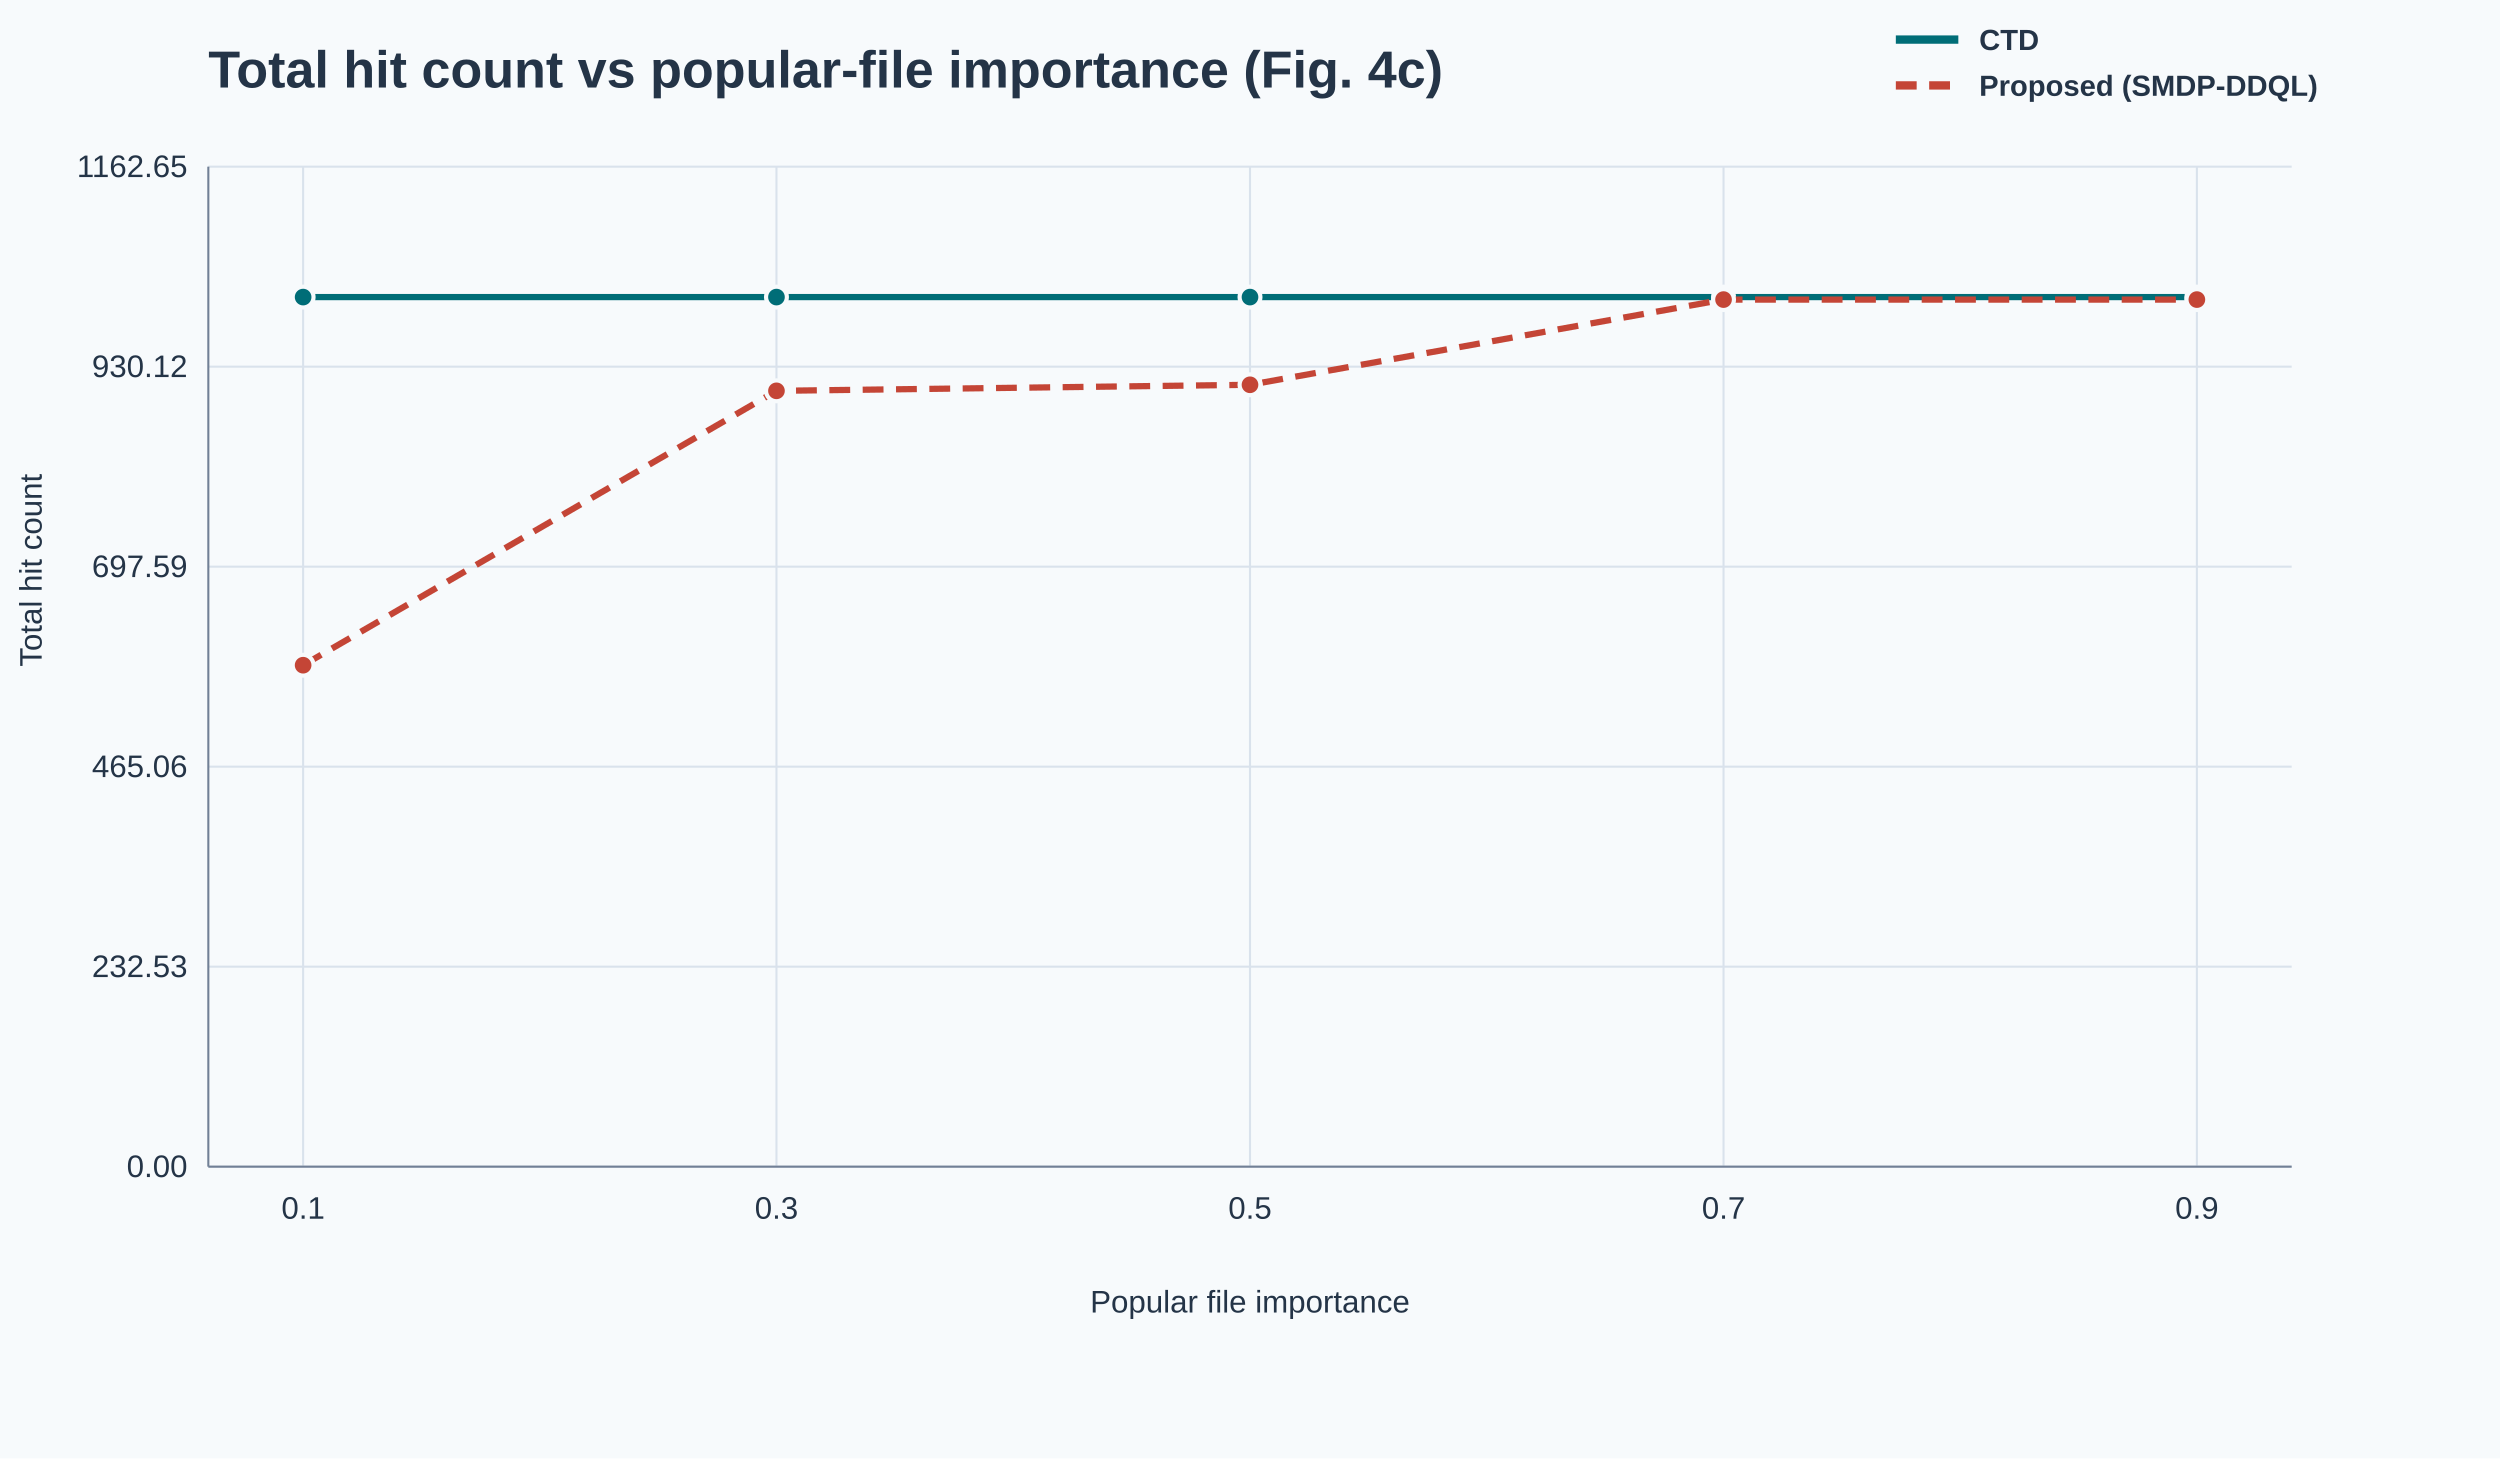
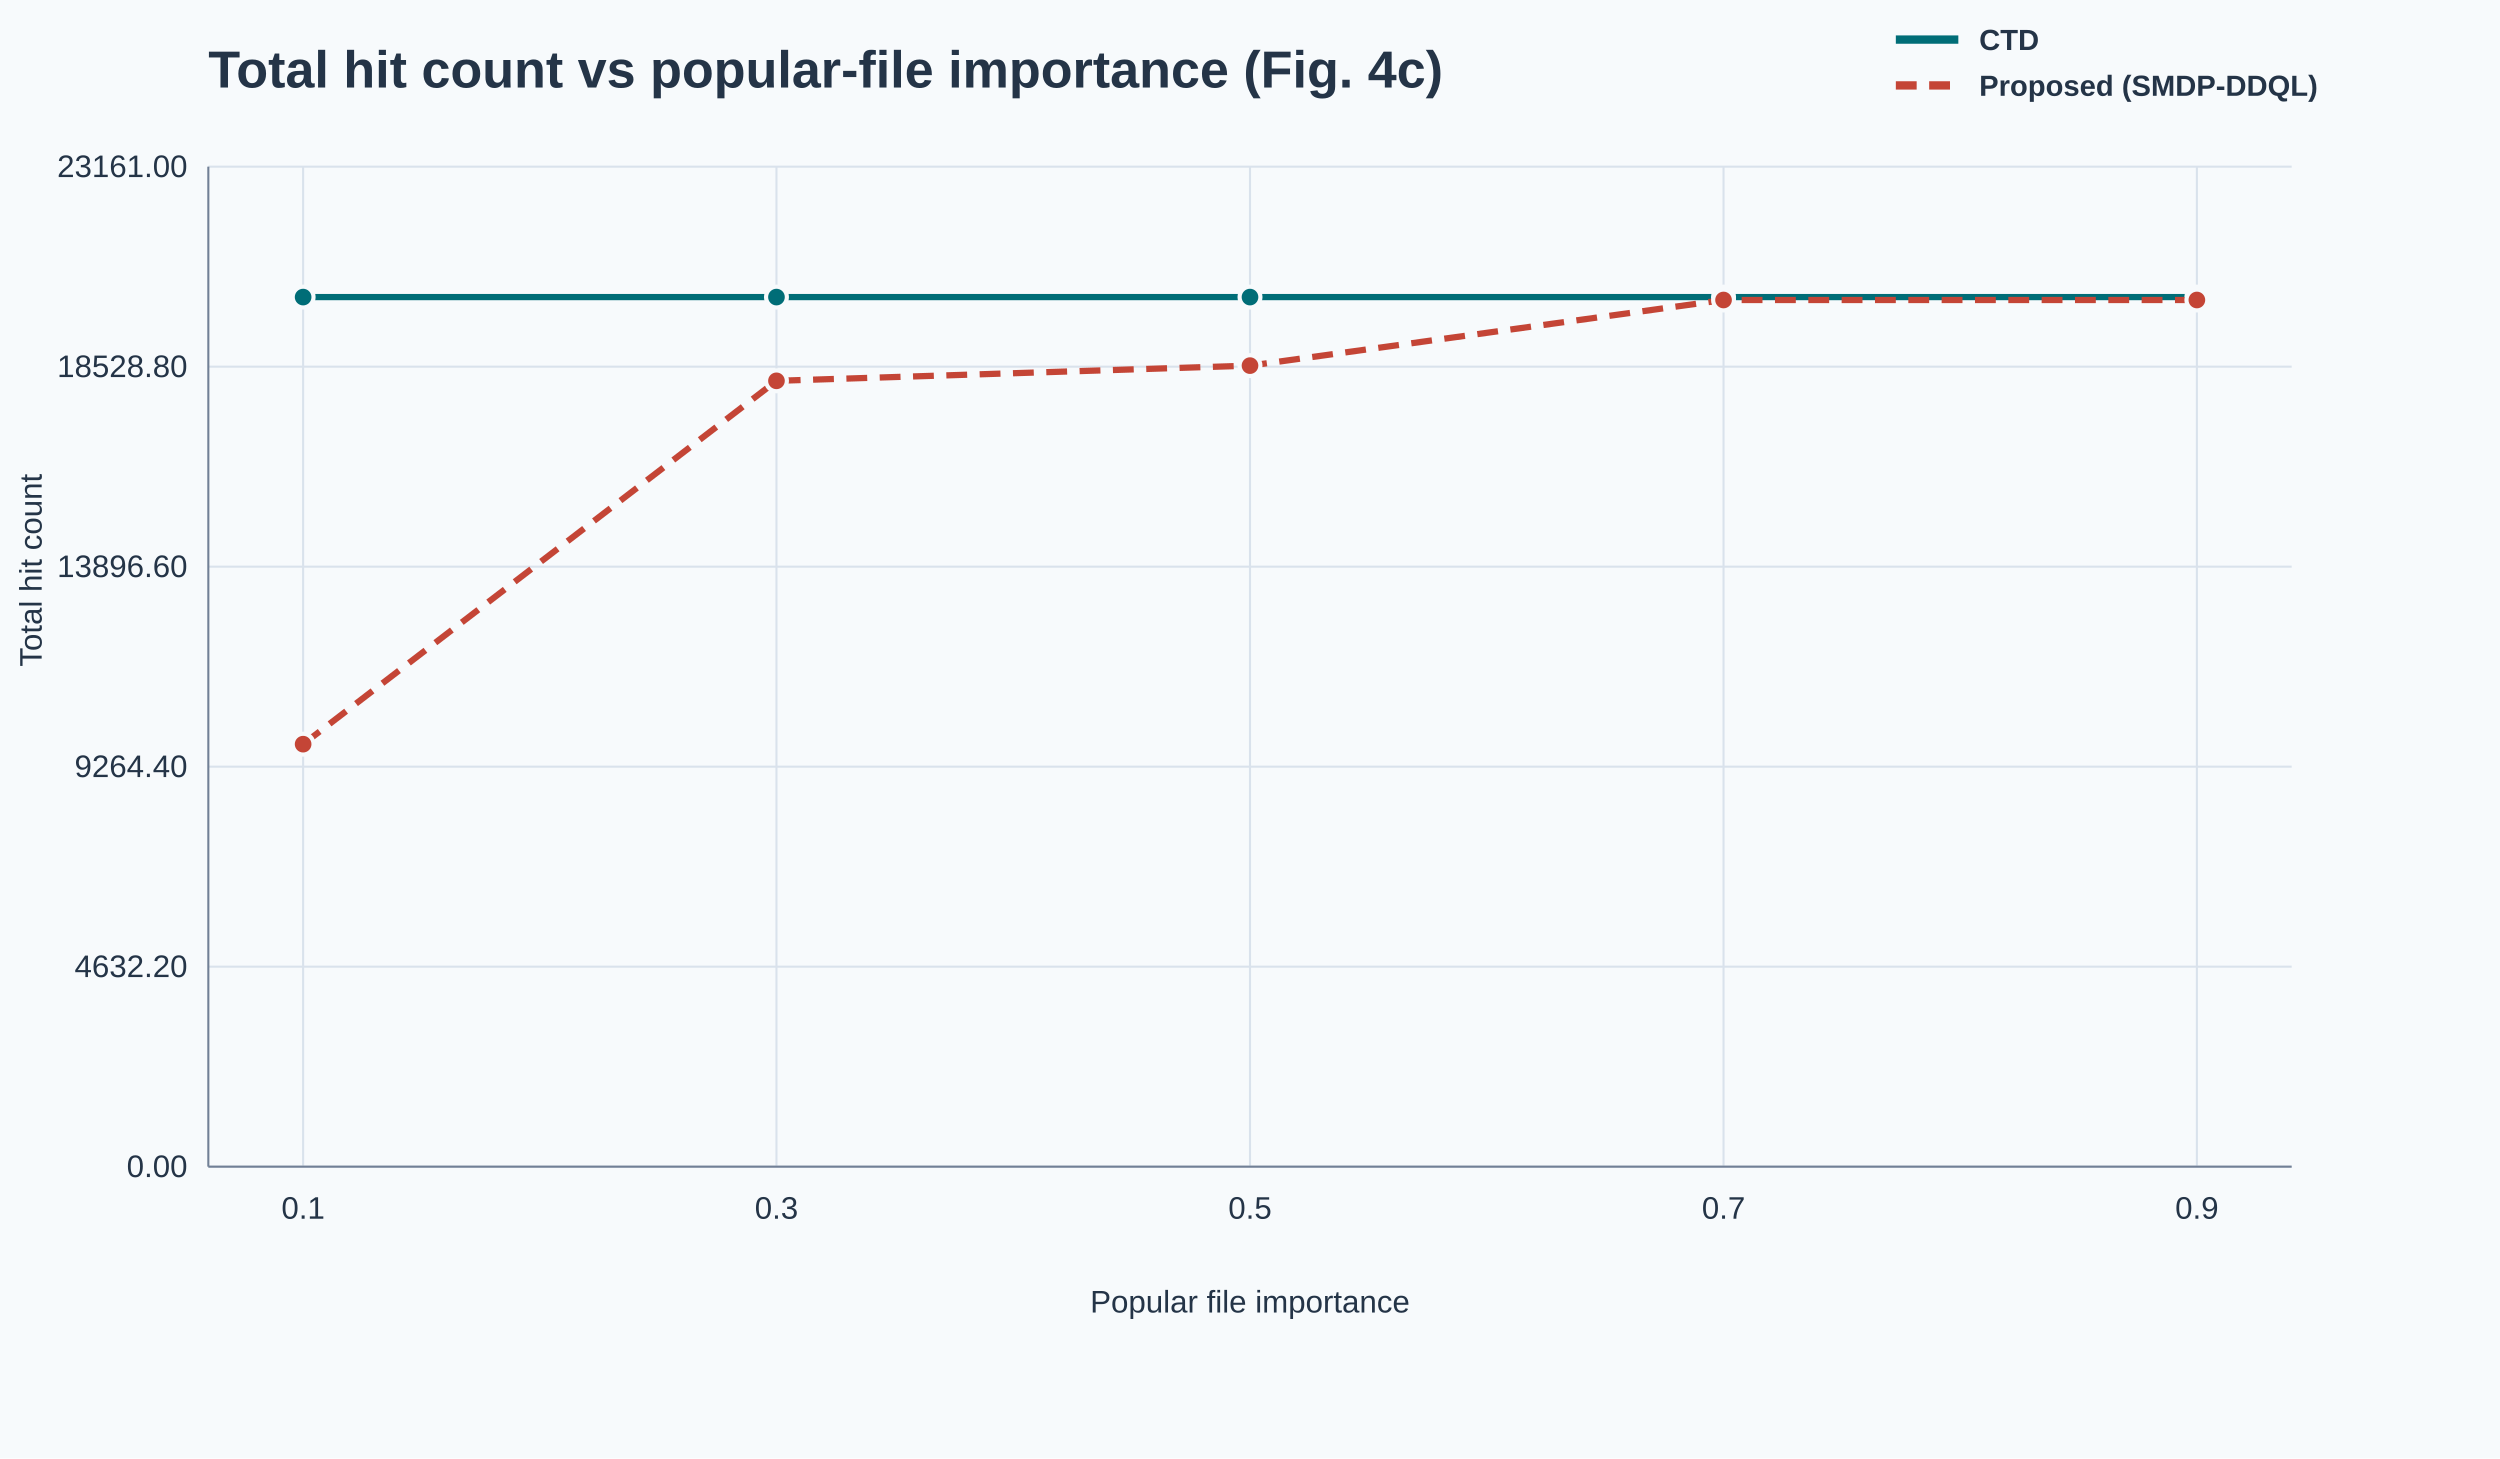
<svg xmlns="http://www.w3.org/2000/svg" width="1200" height="700" viewBox="0 0 1200 700">
  <style>text{font-family:Segoe UI,Arial,sans-serif;fill:#243447}.title{font-size:25px;font-weight:600}.label{font-size:15px}.legend{font-size:14px;font-weight:600}.grid{stroke:#d9e2ec}.axis{stroke:#718096}.line{fill:none;stroke-width:3}.point{stroke:#f7fafc;stroke-width:2}</style>
  <rect width="100%" height="100%" fill="#f7fafc" />
  <text x="100" y="42" class="title">Total hit count vs popular-file importance (Fig. 4c)</text>
  <text x="600" y="630" class="label" text-anchor="middle">Popular file importance</text>
  <text x="20" y="320" class="label" transform="rotate(-90 20 320)">Total hit count</text>
  <line x1="100" y1="560" x2="1100" y2="560" class="grid" />
  <text x="90" y="565" class="label" text-anchor="end">0.00</text>
  <line x1="100" y1="464" x2="1100" y2="464" class="grid" />
-   <text x="90" y="469" class="label" text-anchor="end">232.53</text>
+   <text x="90" y="469" class="label" text-anchor="end">4632.20</text>
  <line x1="100" y1="368" x2="1100" y2="368" class="grid" />
-   <text x="90" y="373" class="label" text-anchor="end">465.06</text>
+   <text x="90" y="373" class="label" text-anchor="end">9264.40</text>
  <line x1="100" y1="272" x2="1100" y2="272" class="grid" />
-   <text x="90" y="277" class="label" text-anchor="end">697.59</text>
+   <text x="90" y="277" class="label" text-anchor="end">13896.60</text>
  <line x1="100" y1="176" x2="1100" y2="176" class="grid" />
-   <text x="90" y="181" class="label" text-anchor="end">930.12</text>
+   <text x="90" y="181" class="label" text-anchor="end">18528.80</text>
  <line x1="100" y1="80" x2="1100" y2="80" class="grid" />
-   <text x="90" y="85" class="label" text-anchor="end">1162.65</text>
+   <text x="90" y="85" class="label" text-anchor="end">23161.00</text>
  <line x1="145.5" y1="80" x2="145.5" y2="560" class="grid" />
  <text x="145.5" y="585" class="label" text-anchor="middle">0.1</text>
  <line x1="372.7" y1="80" x2="372.7" y2="560" class="grid" />
  <text x="372.7" y="585" class="label" text-anchor="middle">0.3</text>
  <line x1="600.0" y1="80" x2="600.0" y2="560" class="grid" />
  <text x="600.0" y="585" class="label" text-anchor="middle">0.5</text>
  <line x1="827.3" y1="80" x2="827.3" y2="560" class="grid" />
  <text x="827.3" y="585" class="label" text-anchor="middle">0.7</text>
  <line x1="1054.5" y1="80" x2="1054.5" y2="560" class="grid" />
  <text x="1054.5" y="585" class="label" text-anchor="middle">0.9</text>
  <polyline points="145.5,142.6 372.7,142.6 600.0,142.6 827.3,142.6 1054.5,142.6" class="line" stroke="#006d77" stroke-dasharray="" />
  <line x1="910" y1="19" x2="940" y2="19" stroke="#006d77" stroke-width="4" stroke-dasharray="" />
  <text x="950" y="24" class="legend">CTD</text>
  <circle cx="145.5" cy="142.6" r="5" fill="#006d77" class="point" />
  <circle cx="372.7" cy="142.6" r="5" fill="#006d77" class="point" />
  <circle cx="600.0" cy="142.6" r="5" fill="#006d77" class="point" />
  <circle cx="827.3" cy="142.6" r="5" fill="#006d77" class="point" />
  <circle cx="1054.5" cy="142.6" r="5" fill="#006d77" class="point" />
-   <polyline points="145.5,319.3 372.7,187.6 600.0,184.7 827.3,143.8 1054.5,143.8" class="line" stroke="#c44536" stroke-dasharray="10 6" />
+   <polyline points="145.5,357.2 372.7,182.8 600.0,175.5 827.3,144.0 1054.5,144.0" class="line" stroke="#c44536" stroke-dasharray="10 6" />
  <line x1="910" y1="41" x2="940" y2="41" stroke="#c44536" stroke-width="4" stroke-dasharray="10 6" />
  <text x="950" y="46" class="legend">Proposed (SMDP-DDQL)</text>
-   <circle cx="145.5" cy="319.3" r="5" fill="#c44536" class="point" />
-   <circle cx="372.7" cy="187.6" r="5" fill="#c44536" class="point" />
-   <circle cx="600.0" cy="184.7" r="5" fill="#c44536" class="point" />
-   <circle cx="827.3" cy="143.8" r="5" fill="#c44536" class="point" />
-   <circle cx="1054.5" cy="143.8" r="5" fill="#c44536" class="point" />
+   <circle cx="145.5" cy="357.2" r="5" fill="#c44536" class="point" />
+   <circle cx="372.7" cy="182.8" r="5" fill="#c44536" class="point" />
+   <circle cx="600.0" cy="175.5" r="5" fill="#c44536" class="point" />
+   <circle cx="827.3" cy="144.0" r="5" fill="#c44536" class="point" />
+   <circle cx="1054.5" cy="144.0" r="5" fill="#c44536" class="point" />
  <line x1="100" y1="80" x2="100" y2="560" class="axis" />
  <line x1="100" y1="560" x2="1100" y2="560" class="axis" />
</svg>
